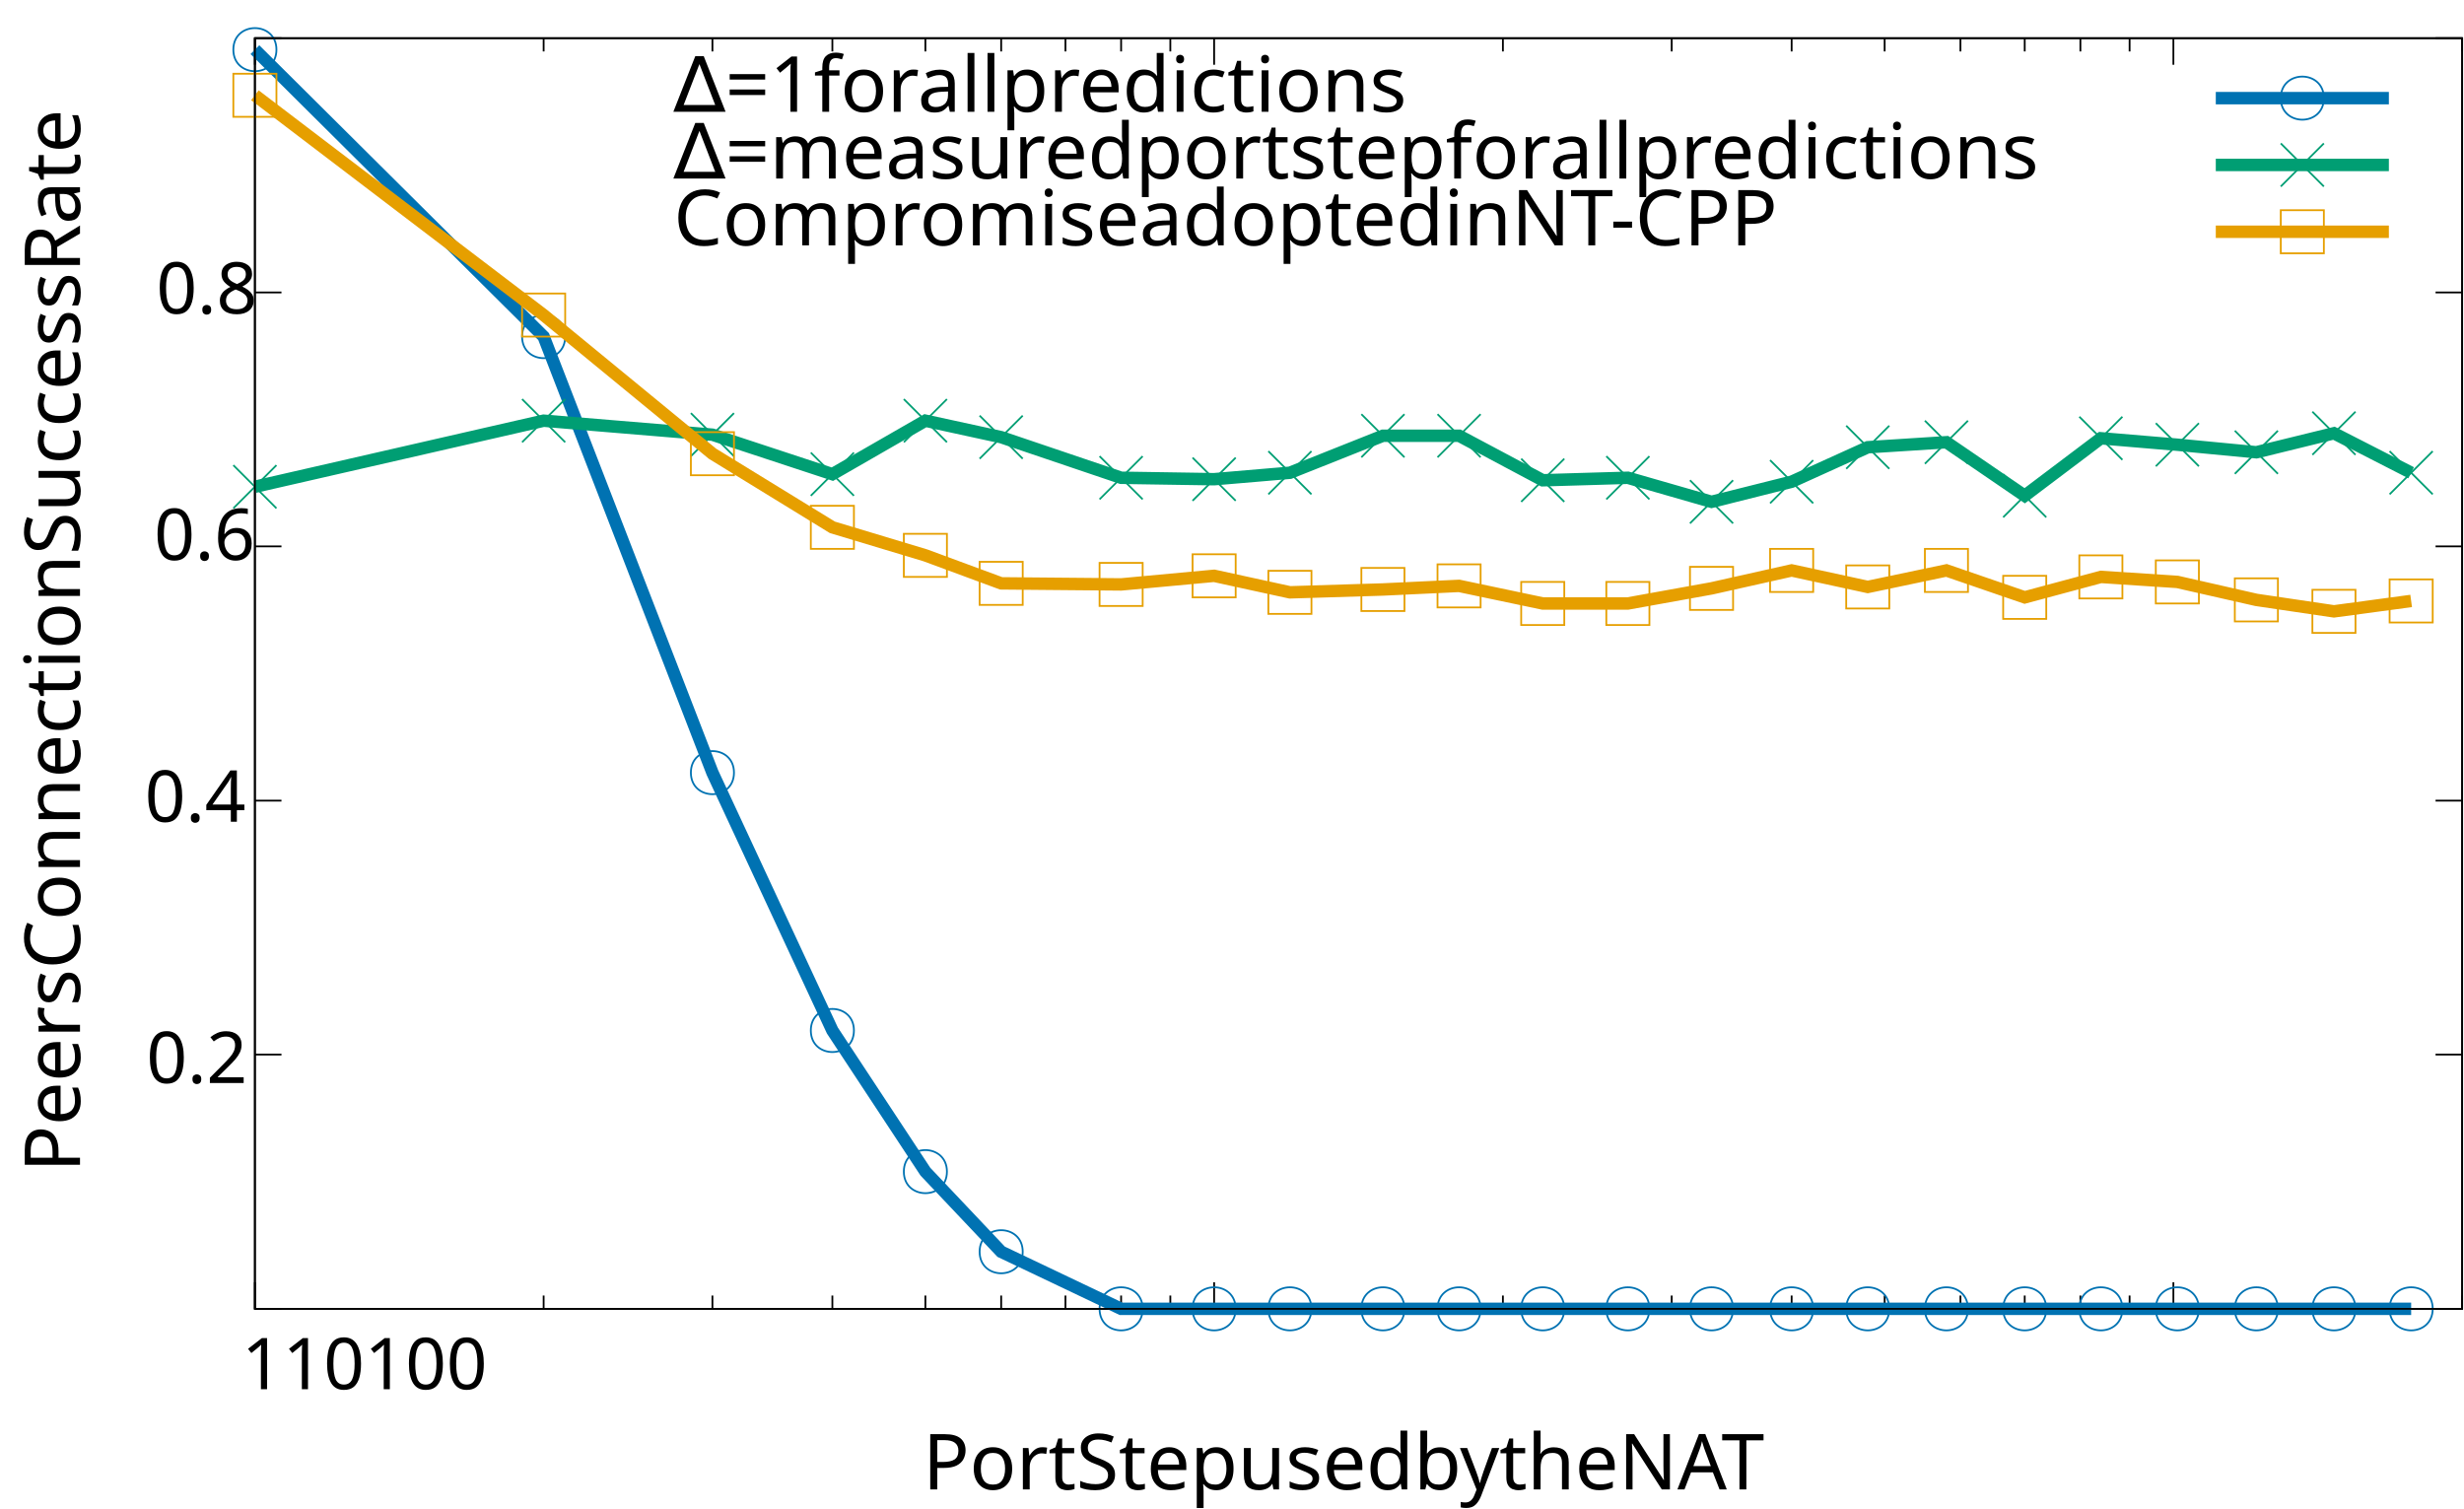
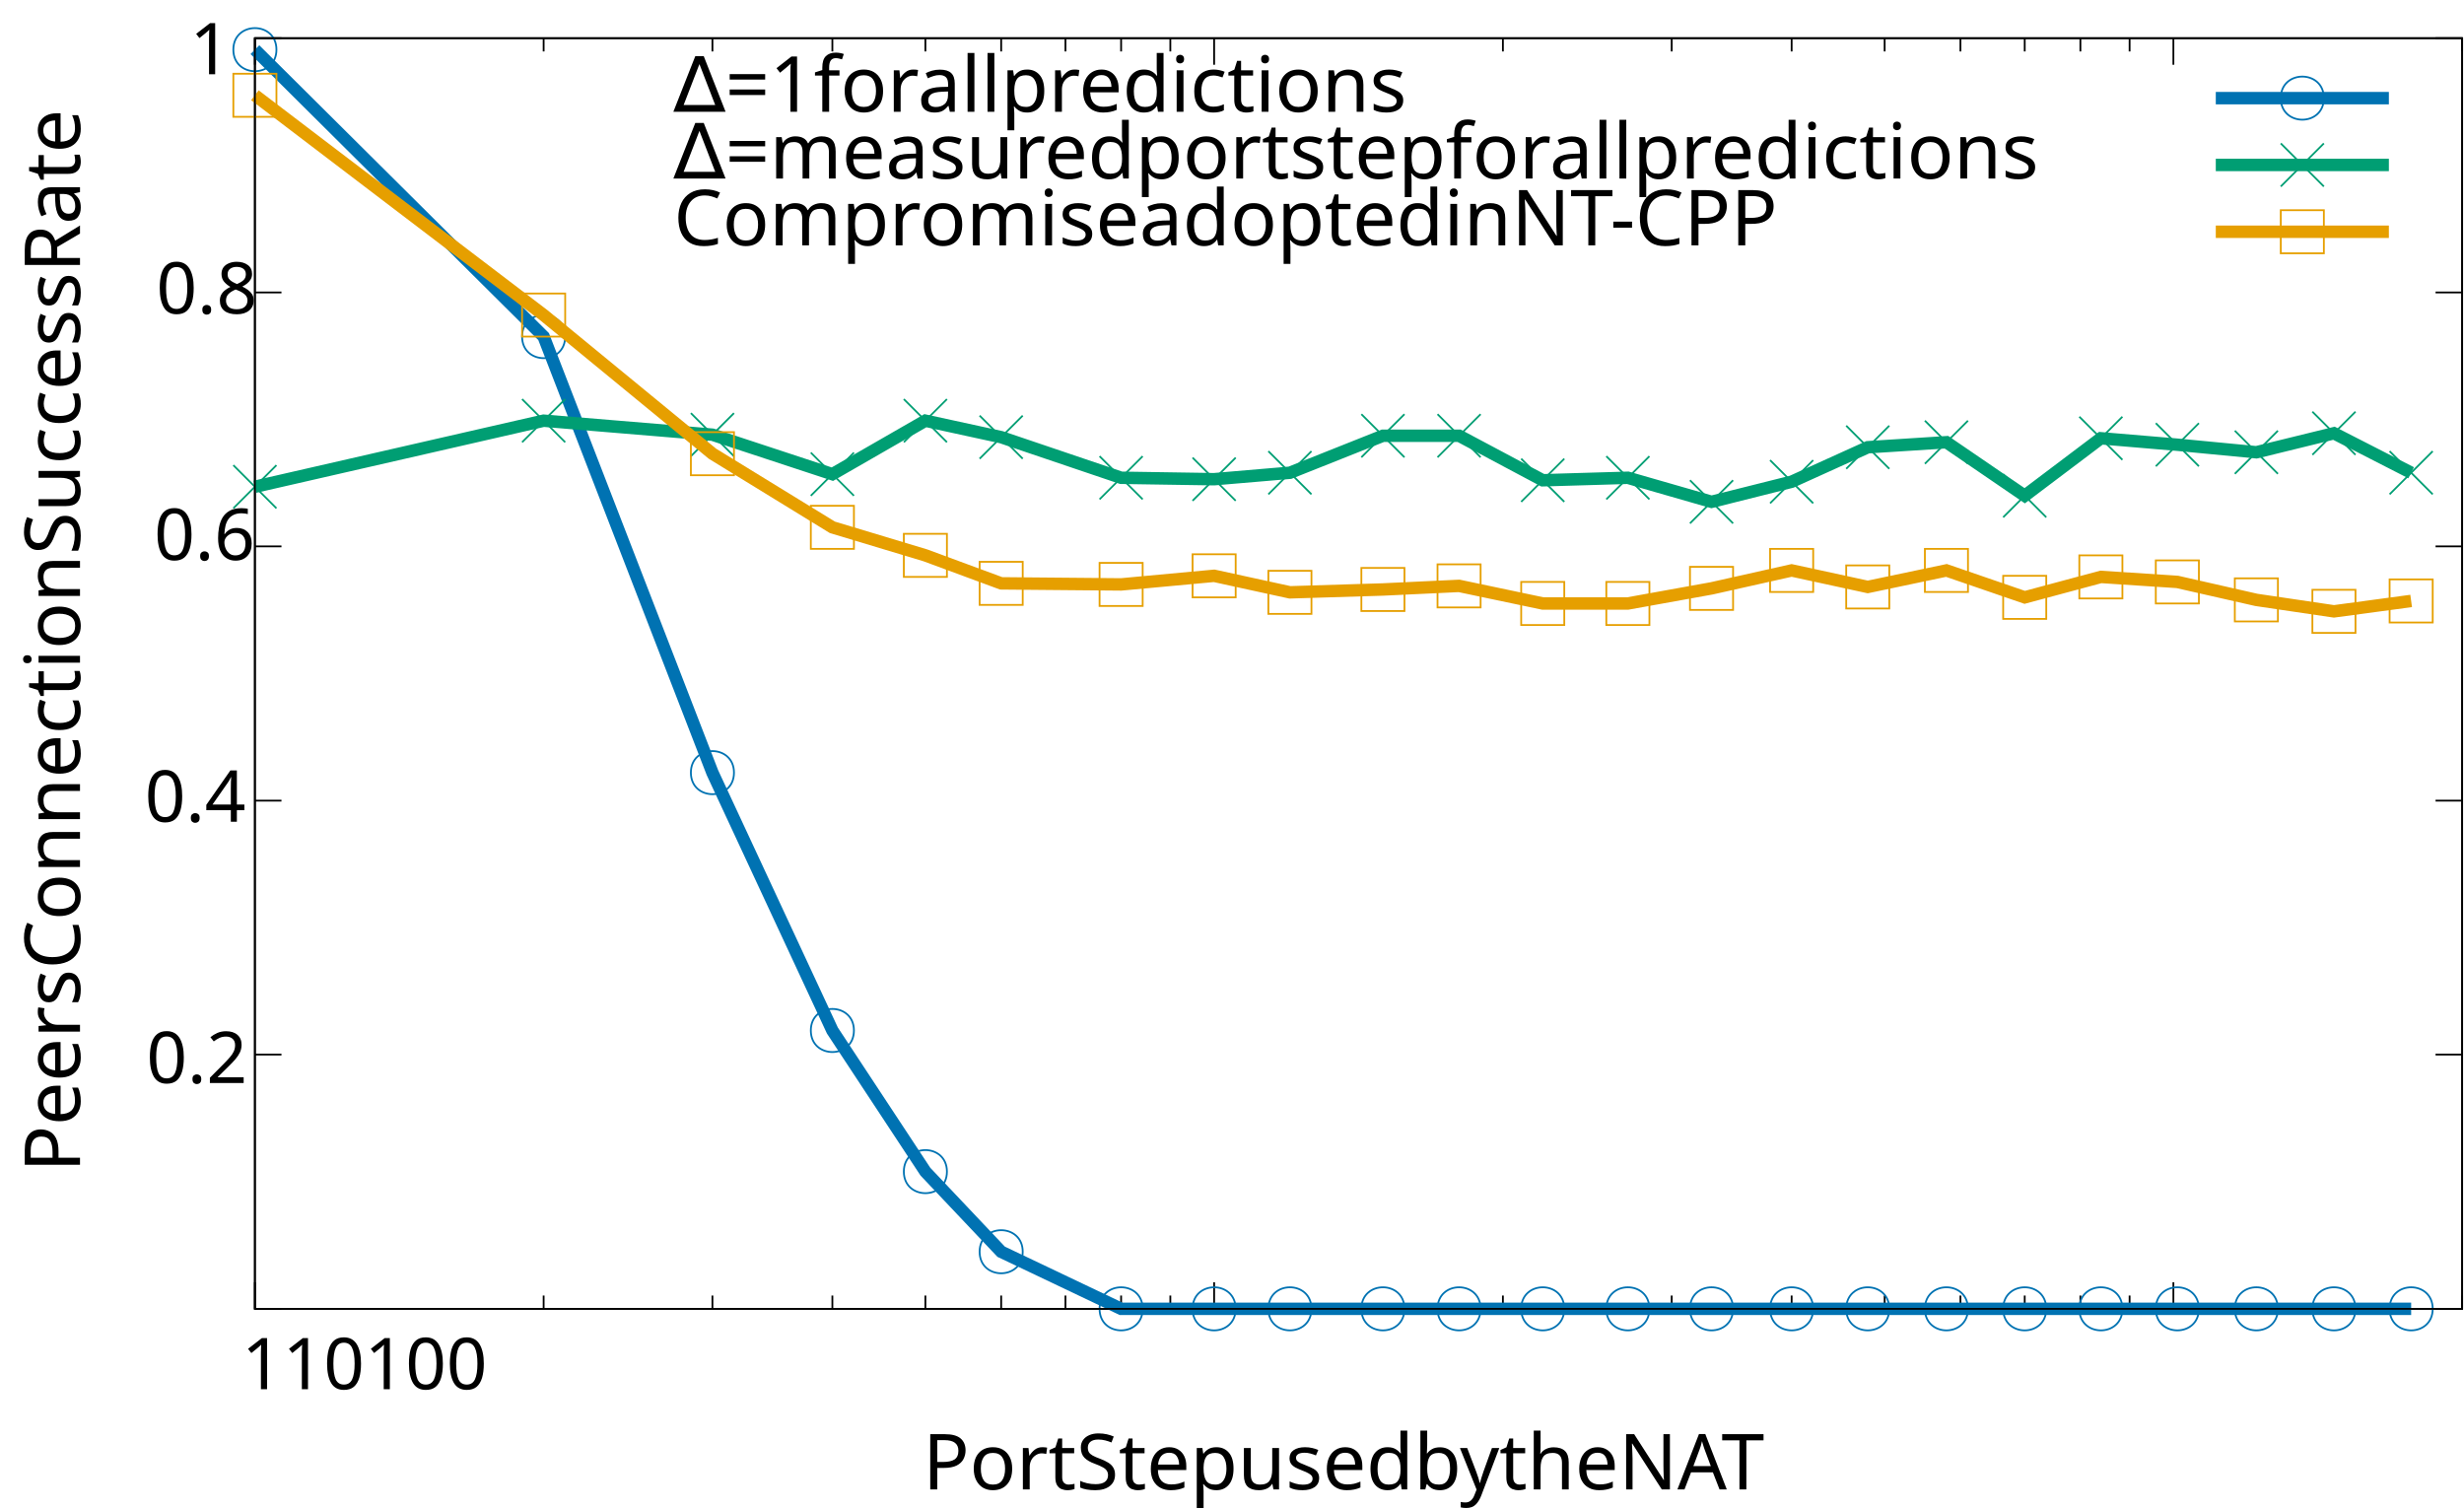
<svg xmlns="http://www.w3.org/2000/svg" version="1.1" id="svg2" xml:space="preserve" width="594.667" height="364" viewBox="0 0 594.667 364">
  <defs id="defs6" />
  <g id="g10" transform="matrix(1.333333,0,0,-1.333333,0,364)">
    <g id="g12" transform="scale(0.1)">
      <g id="g14" transform="matrix(10,0,0,10,15,0)">
        <text transform="scale(1,-1)" style="font-variant:normal;font-weight:normal;font-size:12.953px;font-family:CMR10;-inkscape-font-specification:CMR10;writing-mode:lr-tb;fill:#000000;fill-opacity:1;fill-rule:nonzero;stroke:none" id="text50" x="26.377" y="-171.645">
          <tspan x="26.377" y="-171.645" id="tspan46">0.6</tspan>
          <tspan x="16.302" y="-217.603" id="tspan48" />
        </text>
        <text transform="matrix(1,0,0,-1,32.37704,217.6035)" style="font-variant:normal;font-weight:normal;font-size:12.953px;font-family:CMR10;-inkscape-font-specification:CMR10;writing-mode:lr-tb;fill:#000000;fill-opacity:1;fill-rule:nonzero;stroke:none" id="text62">
          <tspan x="0" y="0" id="tspan56" />
          <tspan x="9.869 180.262 186.738 350.642 357.118 363.594" y="196.055" id="tspan60">110100</tspan>
        </text>
        <text style="font-variant:normal;font-weight:normal;font-size:12.953px;font-family:CMR10;-inkscape-font-specification:CMR10;writing-mode:lr-tb;fill:#000000;fill-opacity:1;fill-rule:nonzero;stroke:none;stroke-width:1" id="text50-3" x="26.779" y="-216.243" transform="scale(1,-1)">
          <tspan style="stroke-width:1" x="26.779" y="-216.243" id="tspan46-6">0.8</tspan>
        </text>
        <text style="font-variant:normal;font-weight:normal;font-size:12.953px;font-family:CMR10;-inkscape-font-specification:CMR10;writing-mode:lr-tb;fill:#000000;fill-opacity:1;fill-rule:nonzero;stroke:none;stroke-width:1" id="text50-5" x="24.695" y="-124.258" transform="scale(1,-1)">
          <tspan style="stroke-width:1" x="24.695" y="-124.258" id="tspan46-3">0.4</tspan>
        </text>
        <text style="font-variant:normal;font-weight:normal;font-size:12.953px;font-family:CMR10;-inkscape-font-specification:CMR10;writing-mode:lr-tb;fill:#000000;fill-opacity:1;fill-rule:nonzero;stroke:none;stroke-width:1" id="text50-6" x="24.987" y="-76.973" transform="scale(1,-1)">
          <tspan style="stroke-width:1" x="24.987" y="-76.973" id="tspan46-2">0.2</tspan>
+         </text>
+         <text style="font-variant:normal;font-weight:normal;font-size:12.953px;font-family:CMR10;-inkscape-font-specification:CMR10;writing-mode:lr-tb;fill:#000000;fill-opacity:1;fill-rule:nonzero;stroke:none;stroke-width:1" id="text50-6-3" x="32.85" y="-259.56" transform="scale(1,-1)">
+           <tspan style="stroke-width:1" x="32.85" y="-259.56" id="tspan46-2-6">1</tspan>
        </text>
      </g>
      <path d="m 461.375,360.988 h 48.094" style="fill:none;stroke:#000000;stroke-width:3.25;stroke-linecap:butt;stroke-linejoin:miter;stroke-miterlimit:3.8;stroke-dasharray:none;stroke-opacity:1" id="path64" />
      <path d="m 4456.62,360.988 h -48.09" style="fill:none;stroke:#000000;stroke-width:3.25;stroke-linecap:butt;stroke-linejoin:miter;stroke-miterlimit:3.8;stroke-dasharray:none;stroke-opacity:1" id="path66" />
      <path d="m 461.375,821.207 h 48.094" style="fill:none;stroke:#000000;stroke-width:3.25;stroke-linecap:butt;stroke-linejoin:miter;stroke-miterlimit:3.8;stroke-dasharray:none;stroke-opacity:1" id="path68" />
      <path d="m 4456.62,821.207 h -48.09" style="fill:none;stroke:#000000;stroke-width:3.25;stroke-linecap:butt;stroke-linejoin:miter;stroke-miterlimit:3.8;stroke-dasharray:none;stroke-opacity:1" id="path70" />
      <path d="m 461.375,1280.83 h 48.094" style="fill:none;stroke:#000000;stroke-width:3.25;stroke-linecap:butt;stroke-linejoin:miter;stroke-miterlimit:3.8;stroke-dasharray:none;stroke-opacity:1" id="path72" />
      <path d="m 4456.62,1280.83 h -48.09" style="fill:none;stroke:#000000;stroke-width:3.25;stroke-linecap:butt;stroke-linejoin:miter;stroke-miterlimit:3.8;stroke-dasharray:none;stroke-opacity:1" id="path74" />
      <path d="m 461.375,1741.05 h 48.094" style="fill:none;stroke:#000000;stroke-width:3.25;stroke-linecap:butt;stroke-linejoin:miter;stroke-miterlimit:3.8;stroke-dasharray:none;stroke-opacity:1" id="path76" />
      <path d="m 4456.62,1741.05 h -48.09" style="fill:none;stroke:#000000;stroke-width:3.25;stroke-linecap:butt;stroke-linejoin:miter;stroke-miterlimit:3.8;stroke-dasharray:none;stroke-opacity:1" id="path78" />
      <path d="m 461.375,2200.67 h 48.094" style="fill:none;stroke:#000000;stroke-width:3.25;stroke-linecap:butt;stroke-linejoin:miter;stroke-miterlimit:3.8;stroke-dasharray:none;stroke-opacity:1" id="path80" />
      <path d="m 4456.62,2200.67 h -48.09" style="fill:none;stroke:#000000;stroke-width:3.25;stroke-linecap:butt;stroke-linejoin:miter;stroke-miterlimit:3.8;stroke-dasharray:none;stroke-opacity:1" id="path82" />
      <path d="m 461.375,2660.89 h 48.094" style="fill:none;stroke:#000000;stroke-width:3.25;stroke-linecap:butt;stroke-linejoin:miter;stroke-miterlimit:3.8;stroke-dasharray:none;stroke-opacity:1" id="path84" />
      <path d="m 4456.62,2660.89 h -48.09" style="fill:none;stroke:#000000;stroke-width:3.25;stroke-linecap:butt;stroke-linejoin:miter;stroke-miterlimit:3.8;stroke-dasharray:none;stroke-opacity:1" id="path86" />
      <path d="m 461.375,360.988 v 48.094" style="fill:none;stroke:#000000;stroke-width:3.25;stroke-linecap:butt;stroke-linejoin:miter;stroke-miterlimit:3.8;stroke-dasharray:none;stroke-opacity:1" id="path88" />
      <path d="M 461.375,2660.89 V 2612.8" style="fill:none;stroke:#000000;stroke-width:3.25;stroke-linecap:butt;stroke-linejoin:miter;stroke-miterlimit:3.8;stroke-dasharray:none;stroke-opacity:1" id="path90" />
      <path d="m 984.016,360.988 v 24.078" style="fill:none;stroke:#000000;stroke-width:3.25;stroke-linecap:butt;stroke-linejoin:miter;stroke-miterlimit:3.8;stroke-dasharray:none;stroke-opacity:1" id="path92" />
      <path d="m 984.016,2660.89 v -24.01" style="fill:none;stroke:#000000;stroke-width:3.25;stroke-linecap:butt;stroke-linejoin:miter;stroke-miterlimit:3.8;stroke-dasharray:none;stroke-opacity:1" id="path94" />
      <path d="m 1289.55,360.988 v 24.078" style="fill:none;stroke:#000000;stroke-width:3.25;stroke-linecap:butt;stroke-linejoin:miter;stroke-miterlimit:3.8;stroke-dasharray:none;stroke-opacity:1" id="path96" />
      <path d="m 1289.55,2660.89 v -24.01" style="fill:none;stroke:#000000;stroke-width:3.25;stroke-linecap:butt;stroke-linejoin:miter;stroke-miterlimit:3.8;stroke-dasharray:none;stroke-opacity:1" id="path98" />
      <path d="m 1506.65,360.988 v 24.078" style="fill:none;stroke:#000000;stroke-width:3.25;stroke-linecap:butt;stroke-linejoin:miter;stroke-miterlimit:3.8;stroke-dasharray:none;stroke-opacity:1" id="path100" />
      <path d="m 1506.65,2660.89 v -24.01" style="fill:none;stroke:#000000;stroke-width:3.25;stroke-linecap:butt;stroke-linejoin:miter;stroke-miterlimit:3.8;stroke-dasharray:none;stroke-opacity:1" id="path102" />
      <path d="m 1675.01,360.988 v 24.078" style="fill:none;stroke:#000000;stroke-width:3.25;stroke-linecap:butt;stroke-linejoin:miter;stroke-miterlimit:3.8;stroke-dasharray:none;stroke-opacity:1" id="path104" />
      <path d="m 1675.01,2660.89 v -24.01" style="fill:none;stroke:#000000;stroke-width:3.25;stroke-linecap:butt;stroke-linejoin:miter;stroke-miterlimit:3.8;stroke-dasharray:none;stroke-opacity:1" id="path106" />
      <path d="m 1812.18,360.988 v 24.078" style="fill:none;stroke:#000000;stroke-width:3.25;stroke-linecap:butt;stroke-linejoin:miter;stroke-miterlimit:3.8;stroke-dasharray:none;stroke-opacity:1" id="path108" />
      <path d="m 1812.18,2660.89 v -24.01" style="fill:none;stroke:#000000;stroke-width:3.25;stroke-linecap:butt;stroke-linejoin:miter;stroke-miterlimit:3.8;stroke-dasharray:none;stroke-opacity:1" id="path110" />
      <path d="m 1928.53,360.988 v 24.078" style="fill:none;stroke:#000000;stroke-width:3.25;stroke-linecap:butt;stroke-linejoin:miter;stroke-miterlimit:3.8;stroke-dasharray:none;stroke-opacity:1" id="path112" />
      <path d="m 1928.53,2660.89 v -24.01" style="fill:none;stroke:#000000;stroke-width:3.25;stroke-linecap:butt;stroke-linejoin:miter;stroke-miterlimit:3.8;stroke-dasharray:none;stroke-opacity:1" id="path114" />
      <path d="m 2029.29,360.988 v 24.078" style="fill:none;stroke:#000000;stroke-width:3.25;stroke-linecap:butt;stroke-linejoin:miter;stroke-miterlimit:3.8;stroke-dasharray:none;stroke-opacity:1" id="path116" />
      <path d="m 2029.29,2660.89 v -24.01" style="fill:none;stroke:#000000;stroke-width:3.25;stroke-linecap:butt;stroke-linejoin:miter;stroke-miterlimit:3.8;stroke-dasharray:none;stroke-opacity:1" id="path118" />
      <path d="m 2118.38,360.988 v 24.078" style="fill:none;stroke:#000000;stroke-width:3.25;stroke-linecap:butt;stroke-linejoin:miter;stroke-miterlimit:3.8;stroke-dasharray:none;stroke-opacity:1" id="path120" />
      <path d="m 2118.38,2660.89 v -24.01" style="fill:none;stroke:#000000;stroke-width:3.25;stroke-linecap:butt;stroke-linejoin:miter;stroke-miterlimit:3.8;stroke-dasharray:none;stroke-opacity:1" id="path122" />
      <path d="m 2197.65,360.988 v 48.094" style="fill:none;stroke:#000000;stroke-width:3.25;stroke-linecap:butt;stroke-linejoin:miter;stroke-miterlimit:3.8;stroke-dasharray:none;stroke-opacity:1" id="path124" />
      <path d="M 2197.65,2660.89 V 2612.8" style="fill:none;stroke:#000000;stroke-width:3.25;stroke-linecap:butt;stroke-linejoin:miter;stroke-miterlimit:3.8;stroke-dasharray:none;stroke-opacity:1" id="path126" />
      <path d="m 2720.35,360.988 v 24.078" style="fill:none;stroke:#000000;stroke-width:3.25;stroke-linecap:butt;stroke-linejoin:miter;stroke-miterlimit:3.8;stroke-dasharray:none;stroke-opacity:1" id="path128" />
      <path d="m 2720.35,2660.89 v -24.01" style="fill:none;stroke:#000000;stroke-width:3.25;stroke-linecap:butt;stroke-linejoin:miter;stroke-miterlimit:3.8;stroke-dasharray:none;stroke-opacity:1" id="path130" />
      <path d="m 3025.88,360.988 v 24.078" style="fill:none;stroke:#000000;stroke-width:3.25;stroke-linecap:butt;stroke-linejoin:miter;stroke-miterlimit:3.8;stroke-dasharray:none;stroke-opacity:1" id="path132" />
      <path d="m 3025.88,2660.89 v -24.01" style="fill:none;stroke:#000000;stroke-width:3.25;stroke-linecap:butt;stroke-linejoin:miter;stroke-miterlimit:3.8;stroke-dasharray:none;stroke-opacity:1" id="path134" />
      <path d="m 3242.99,360.988 v 24.078" style="fill:none;stroke:#000000;stroke-width:3.25;stroke-linecap:butt;stroke-linejoin:miter;stroke-miterlimit:3.8;stroke-dasharray:none;stroke-opacity:1" id="path136" />
      <path d="m 3242.99,2660.89 v -24.01" style="fill:none;stroke:#000000;stroke-width:3.25;stroke-linecap:butt;stroke-linejoin:miter;stroke-miterlimit:3.8;stroke-dasharray:none;stroke-opacity:1" id="path138" />
      <path d="m 3411.34,360.988 v 24.078" style="fill:none;stroke:#000000;stroke-width:3.25;stroke-linecap:butt;stroke-linejoin:miter;stroke-miterlimit:3.8;stroke-dasharray:none;stroke-opacity:1" id="path140" />
      <path d="m 3411.34,2660.89 v -24.01" style="fill:none;stroke:#000000;stroke-width:3.25;stroke-linecap:butt;stroke-linejoin:miter;stroke-miterlimit:3.8;stroke-dasharray:none;stroke-opacity:1" id="path142" />
      <path d="m 3548.52,360.988 v 24.078" style="fill:none;stroke:#000000;stroke-width:3.25;stroke-linecap:butt;stroke-linejoin:miter;stroke-miterlimit:3.8;stroke-dasharray:none;stroke-opacity:1" id="path144" />
      <path d="m 3548.52,2660.89 v -24.01" style="fill:none;stroke:#000000;stroke-width:3.25;stroke-linecap:butt;stroke-linejoin:miter;stroke-miterlimit:3.8;stroke-dasharray:none;stroke-opacity:1" id="path146" />
      <path d="m 3664.87,360.988 v 24.078" style="fill:none;stroke:#000000;stroke-width:3.25;stroke-linecap:butt;stroke-linejoin:miter;stroke-miterlimit:3.8;stroke-dasharray:none;stroke-opacity:1" id="path148" />
      <path d="m 3664.87,2660.89 v -24.01" style="fill:none;stroke:#000000;stroke-width:3.25;stroke-linecap:butt;stroke-linejoin:miter;stroke-miterlimit:3.8;stroke-dasharray:none;stroke-opacity:1" id="path150" />
      <path d="m 3765.63,360.988 v 24.078" style="fill:none;stroke:#000000;stroke-width:3.25;stroke-linecap:butt;stroke-linejoin:miter;stroke-miterlimit:3.8;stroke-dasharray:none;stroke-opacity:1" id="path152" />
      <path d="m 3765.63,2660.89 v -24.01" style="fill:none;stroke:#000000;stroke-width:3.25;stroke-linecap:butt;stroke-linejoin:miter;stroke-miterlimit:3.8;stroke-dasharray:none;stroke-opacity:1" id="path154" />
      <path d="m 3854.71,360.988 v 24.078" style="fill:none;stroke:#000000;stroke-width:3.25;stroke-linecap:butt;stroke-linejoin:miter;stroke-miterlimit:3.8;stroke-dasharray:none;stroke-opacity:1" id="path156" />
      <path d="m 3854.71,2660.89 v -24.01" style="fill:none;stroke:#000000;stroke-width:3.25;stroke-linecap:butt;stroke-linejoin:miter;stroke-miterlimit:3.8;stroke-dasharray:none;stroke-opacity:1" id="path158" />
      <path d="m 3933.98,360.988 v 48.094" style="fill:none;stroke:#000000;stroke-width:3.25;stroke-linecap:butt;stroke-linejoin:miter;stroke-miterlimit:3.8;stroke-dasharray:none;stroke-opacity:1" id="path160" />
      <path d="M 3933.98,2660.89 V 2612.8" style="fill:none;stroke:#000000;stroke-width:3.25;stroke-linecap:butt;stroke-linejoin:miter;stroke-miterlimit:3.8;stroke-dasharray:none;stroke-opacity:1" id="path162" />
      <path d="m 4456.62,360.988 v 24.078" style="fill:none;stroke:#000000;stroke-width:3.25;stroke-linecap:butt;stroke-linejoin:miter;stroke-miterlimit:3.8;stroke-dasharray:none;stroke-opacity:1" id="path164" />
      <path d="m 4456.62,2660.89 v -24.01" style="fill:none;stroke:#000000;stroke-width:3.25;stroke-linecap:butt;stroke-linejoin:miter;stroke-miterlimit:3.8;stroke-dasharray:none;stroke-opacity:1" id="path166" />
      <path d="m 461.375,360.988 h 3995.26 v 2299.9 H 461.375 Z" style="fill:none;stroke:#000000;stroke-width:3.25;stroke-linecap:butt;stroke-linejoin:miter;stroke-miterlimit:3.8;stroke-dasharray:none;stroke-opacity:1" id="path168" />
      <path d="m 4010.73,2552.37 h 313.29" style="fill:none;stroke:#0072b2;stroke-width:22.5;stroke-linecap:butt;stroke-linejoin:miter;stroke-miterlimit:3.8;stroke-dasharray:none;stroke-opacity:1" id="path170" />
      <path d="M 461.375,2640.13 984.016,2120.74 1289.55,1331.51 1506.65,864.789 1675.01,609.34 1812.18,464.336 2029.29,360.988 H 4364.35" style="fill:none;stroke:#0072b2;stroke-width:22.5;stroke-linecap:butt;stroke-linejoin:miter;stroke-miterlimit:3.8;stroke-dasharray:none;stroke-opacity:1" id="path172" />
      <path d="m 500.379,2640.13 c 0,-52 -78.008,-52 -78.008,0 0,52 78.008,52 78.008,0" style="fill:none;stroke:#0072b2;stroke-width:3.25;stroke-linecap:butt;stroke-linejoin:miter;stroke-miterlimit:3.8;stroke-dasharray:none;stroke-opacity:1" id="path174" />
      <path d="m 1023.02,2120.74 c 0,-52.01 -78.008,-52.01 -78.008,0 0,52.01 78.008,52.01 78.008,0" style="fill:none;stroke:#0072b2;stroke-width:3.25;stroke-linecap:butt;stroke-linejoin:miter;stroke-miterlimit:3.8;stroke-dasharray:none;stroke-opacity:1" id="path176" />
      <path d="m 1328.55,1331.51 c 0,-52.01 -78.01,-52.01 -78.01,0 0,52.01 78.01,52.01 78.01,0" style="fill:none;stroke:#0072b2;stroke-width:3.25;stroke-linecap:butt;stroke-linejoin:miter;stroke-miterlimit:3.8;stroke-dasharray:none;stroke-opacity:1" id="path178" />
      <path d="m 1545.66,864.789 c 0,-52.004 -78.01,-52.004 -78.01,0 0,52.004 78.01,52.004 78.01,0" style="fill:none;stroke:#0072b2;stroke-width:3.25;stroke-linecap:butt;stroke-linejoin:miter;stroke-miterlimit:3.8;stroke-dasharray:none;stroke-opacity:1" id="path180" />
      <path d="m 1714.01,609.34 c 0,-52.004 -78.01,-52.004 -78.01,0 0,52.004 78.01,52.004 78.01,0" style="fill:none;stroke:#0072b2;stroke-width:3.25;stroke-linecap:butt;stroke-linejoin:miter;stroke-miterlimit:3.8;stroke-dasharray:none;stroke-opacity:1" id="path182" />
      <path d="m 1851.19,464.336 c 0,-52.004 -78.01,-52.004 -78.01,0 0,52.004 78.01,52.004 78.01,0" style="fill:none;stroke:#0072b2;stroke-width:3.25;stroke-linecap:butt;stroke-linejoin:miter;stroke-miterlimit:3.8;stroke-dasharray:none;stroke-opacity:1" id="path184" />
      <path d="m 2068.3,360.988 c 0,-52.004 -78.01,-52.004 -78.01,0 0,52.004 78.01,52.004 78.01,0" style="fill:none;stroke:#0072b2;stroke-width:3.25;stroke-linecap:butt;stroke-linejoin:miter;stroke-miterlimit:3.8;stroke-dasharray:none;stroke-opacity:1" id="path186" />
      <path d="m 2236.65,360.988 c 0,-52.004 -78.01,-52.004 -78.01,0 0,52.004 78.01,52.004 78.01,0" style="fill:none;stroke:#0072b2;stroke-width:3.25;stroke-linecap:butt;stroke-linejoin:miter;stroke-miterlimit:3.8;stroke-dasharray:none;stroke-opacity:1" id="path188" />
      <path d="m 2373.83,360.988 c 0,-52.004 -78.01,-52.004 -78.01,0 0,52.004 78.01,52.004 78.01,0" style="fill:none;stroke:#0072b2;stroke-width:3.25;stroke-linecap:butt;stroke-linejoin:miter;stroke-miterlimit:3.8;stroke-dasharray:none;stroke-opacity:1" id="path190" />
      <path d="m 2542.18,360.988 c 0,-52.004 -78.01,-52.004 -78.01,0 0,52.004 78.01,52.004 78.01,0" style="fill:none;stroke:#0072b2;stroke-width:3.25;stroke-linecap:butt;stroke-linejoin:miter;stroke-miterlimit:3.8;stroke-dasharray:none;stroke-opacity:1" id="path192" />
      <path d="m 2680.02,360.988 c 0,-52.004 -78.01,-52.004 -78.01,0 0,52.004 78.01,52.004 78.01,0" style="fill:none;stroke:#0072b2;stroke-width:3.25;stroke-linecap:butt;stroke-linejoin:miter;stroke-miterlimit:3.8;stroke-dasharray:none;stroke-opacity:1" id="path194" />
      <path d="m 2831.46,360.988 c 0,-52.004 -78.01,-52.004 -78.01,0 0,52.004 78.01,52.004 78.01,0" style="fill:none;stroke:#0072b2;stroke-width:3.25;stroke-linecap:butt;stroke-linejoin:miter;stroke-miterlimit:3.8;stroke-dasharray:none;stroke-opacity:1" id="path196" />
      <path d="m 2985.55,360.988 c 0,-52.004 -78.01,-52.004 -78.01,0 0,52.004 78.01,52.004 78.01,0" style="fill:none;stroke:#0072b2;stroke-width:3.25;stroke-linecap:butt;stroke-linejoin:miter;stroke-miterlimit:3.8;stroke-dasharray:none;stroke-opacity:1" id="path198" />
      <path d="m 3136.99,360.988 c 0,-52.004 -78.01,-52.004 -78.01,0 0,52.004 78.01,52.004 78.01,0" style="fill:none;stroke:#0072b2;stroke-width:3.25;stroke-linecap:butt;stroke-linejoin:miter;stroke-miterlimit:3.8;stroke-dasharray:none;stroke-opacity:1" id="path200" />
      <path d="m 3282,360.988 c 0,-52.004 -78.01,-52.004 -78.01,0 0,52.004 78.01,52.004 78.01,0" style="fill:none;stroke:#0072b2;stroke-width:3.25;stroke-linecap:butt;stroke-linejoin:miter;stroke-miterlimit:3.8;stroke-dasharray:none;stroke-opacity:1" id="path202" />
      <path d="m 3419.77,360.988 c 0,-52.004 -78.01,-52.004 -78.01,0 0,52.004 78.01,52.004 78.01,0" style="fill:none;stroke:#0072b2;stroke-width:3.25;stroke-linecap:butt;stroke-linejoin:miter;stroke-miterlimit:3.8;stroke-dasharray:none;stroke-opacity:1" id="path204" />
      <path d="m 3562.18,360.988 c 0,-52.004 -78,-52.004 -78,0 0,52.004 78,52.004 78,0" style="fill:none;stroke:#0072b2;stroke-width:3.25;stroke-linecap:butt;stroke-linejoin:miter;stroke-miterlimit:3.8;stroke-dasharray:none;stroke-opacity:1" id="path206" />
      <path d="m 3703.88,360.988 c 0,-52.004 -78.01,-52.004 -78.01,0 0,52.004 78.01,52.004 78.01,0" style="fill:none;stroke:#0072b2;stroke-width:3.25;stroke-linecap:butt;stroke-linejoin:miter;stroke-miterlimit:3.8;stroke-dasharray:none;stroke-opacity:1" id="path208" />
      <path d="m 3841.71,360.988 c 0,-52.004 -78,-52.004 -78,0 0,52.004 78,52.004 78,0" style="fill:none;stroke:#0072b2;stroke-width:3.25;stroke-linecap:butt;stroke-linejoin:miter;stroke-miterlimit:3.8;stroke-dasharray:none;stroke-opacity:1" id="path210" />
      <path d="m 3980.15,360.988 c 0,-52.004 -78.01,-52.004 -78.01,0 0,52.004 78.01,52.004 78.01,0" style="fill:none;stroke:#0072b2;stroke-width:3.25;stroke-linecap:butt;stroke-linejoin:miter;stroke-miterlimit:3.8;stroke-dasharray:none;stroke-opacity:1" id="path212" />
      <path d="m 4123.16,360.988 c 0,-52.004 -78,-52.004 -78,0 0,52.004 78,52.004 78,0" style="fill:none;stroke:#0072b2;stroke-width:3.25;stroke-linecap:butt;stroke-linejoin:miter;stroke-miterlimit:3.8;stroke-dasharray:none;stroke-opacity:1" id="path214" />
      <path d="m 4263.59,360.988 c 0,-52.004 -78,-52.004 -78,0 0,52.004 78,52.004 78,0" style="fill:none;stroke:#0072b2;stroke-width:3.25;stroke-linecap:butt;stroke-linejoin:miter;stroke-miterlimit:3.8;stroke-dasharray:none;stroke-opacity:1" id="path216" />
      <path d="m 4403.36,360.988 c 0,-52.004 -78.01,-52.004 -78.01,0 0,52.004 78.01,52.004 78.01,0" style="fill:none;stroke:#0072b2;stroke-width:3.25;stroke-linecap:butt;stroke-linejoin:miter;stroke-miterlimit:3.8;stroke-dasharray:none;stroke-opacity:1" id="path218" />
      <path d="m 4206.35,2552.37 c 0,-52 -78.01,-52 -78.01,0 0,52.01 78.01,52.01 78.01,0" style="fill:none;stroke:#0072b2;stroke-width:3.25;stroke-linecap:butt;stroke-linejoin:miter;stroke-miterlimit:3.8;stroke-dasharray:none;stroke-opacity:1" id="path220" />
      <path d="m 4010.73,2431.45 h 313.29" style="fill:none;stroke:#009e73;stroke-width:22.5;stroke-linecap:butt;stroke-linejoin:miter;stroke-miterlimit:3.8;stroke-dasharray:none;stroke-opacity:1" id="path222" />
      <path d="m 461.375,1848.97 522.641,119.6 305.534,-25.34 217.1,-71.5 168.36,96.84 137.17,-29.85 217.11,-73.49 168.36,-2.59 137.17,11.67 168.36,67 h 137.84 l 151.44,-80.6 154.09,4.52 151.44,-43.52 145,36.35 137.78,62.42 142.41,9.09 141.69,-96.85 137.84,104.01 138.44,-11.67 143.01,-13.67 140.43,34.43 139.76,-71.51" style="fill:none;stroke:#009e73;stroke-width:22.5;stroke-linecap:butt;stroke-linejoin:miter;stroke-miterlimit:3.8;stroke-dasharray:none;stroke-opacity:1" id="path224" />
      <path d="m 422.371,1887.98 78.008,-78.01" style="fill:none;stroke:#009e73;stroke-width:3.25;stroke-linecap:butt;stroke-linejoin:miter;stroke-miterlimit:3.8;stroke-dasharray:none;stroke-opacity:1" id="path226" />
      <path d="m 422.371,1809.97 78.008,78.01" style="fill:none;stroke:#009e73;stroke-width:3.25;stroke-linecap:butt;stroke-linejoin:miter;stroke-miterlimit:3.8;stroke-dasharray:none;stroke-opacity:1" id="path228" />
      <path d="m 945.012,2007.58 78.008,-78.01" style="fill:none;stroke:#009e73;stroke-width:3.25;stroke-linecap:butt;stroke-linejoin:miter;stroke-miterlimit:3.8;stroke-dasharray:none;stroke-opacity:1" id="path230" />
      <path d="m 945.012,1929.57 78.008,78.01" style="fill:none;stroke:#009e73;stroke-width:3.25;stroke-linecap:butt;stroke-linejoin:miter;stroke-miterlimit:3.8;stroke-dasharray:none;stroke-opacity:1" id="path232" />
      <path d="m 1250.54,1982.24 78.01,-78.01" style="fill:none;stroke:#009e73;stroke-width:3.25;stroke-linecap:butt;stroke-linejoin:miter;stroke-miterlimit:3.8;stroke-dasharray:none;stroke-opacity:1" id="path234" />
      <path d="m 1250.54,1904.23 78.01,78.01" style="fill:none;stroke:#009e73;stroke-width:3.25;stroke-linecap:butt;stroke-linejoin:miter;stroke-miterlimit:3.8;stroke-dasharray:none;stroke-opacity:1" id="path236" />
      <path d="m 1467.65,1910.73 78.01,-78.01" style="fill:none;stroke:#009e73;stroke-width:3.25;stroke-linecap:butt;stroke-linejoin:miter;stroke-miterlimit:3.8;stroke-dasharray:none;stroke-opacity:1" id="path238" />
      <path d="m 1467.65,1832.72 78.01,78.01" style="fill:none;stroke:#009e73;stroke-width:3.25;stroke-linecap:butt;stroke-linejoin:miter;stroke-miterlimit:3.8;stroke-dasharray:none;stroke-opacity:1" id="path240" />
      <path d="m 1636,2007.58 78.01,-78.01" style="fill:none;stroke:#009e73;stroke-width:3.25;stroke-linecap:butt;stroke-linejoin:miter;stroke-miterlimit:3.8;stroke-dasharray:none;stroke-opacity:1" id="path242" />
      <path d="m 1636,1929.57 78.01,78.01" style="fill:none;stroke:#009e73;stroke-width:3.25;stroke-linecap:butt;stroke-linejoin:miter;stroke-miterlimit:3.8;stroke-dasharray:none;stroke-opacity:1" id="path244" />
      <path d="m 1773.18,1977.73 78.01,-78.01" style="fill:none;stroke:#009e73;stroke-width:3.25;stroke-linecap:butt;stroke-linejoin:miter;stroke-miterlimit:3.8;stroke-dasharray:none;stroke-opacity:1" id="path246" />
      <path d="m 1773.18,1899.72 78.01,78.01" style="fill:none;stroke:#009e73;stroke-width:3.25;stroke-linecap:butt;stroke-linejoin:miter;stroke-miterlimit:3.8;stroke-dasharray:none;stroke-opacity:1" id="path248" />
      <path d="m 1990.29,1904.23 78.01,-78.01" style="fill:none;stroke:#009e73;stroke-width:3.25;stroke-linecap:butt;stroke-linejoin:miter;stroke-miterlimit:3.8;stroke-dasharray:none;stroke-opacity:1" id="path250" />
      <path d="m 1990.29,1826.22 78.01,78.01" style="fill:none;stroke:#009e73;stroke-width:3.25;stroke-linecap:butt;stroke-linejoin:miter;stroke-miterlimit:3.8;stroke-dasharray:none;stroke-opacity:1" id="path252" />
      <path d="m 2158.64,1901.64 78.01,-78.01" style="fill:none;stroke:#009e73;stroke-width:3.25;stroke-linecap:butt;stroke-linejoin:miter;stroke-miterlimit:3.8;stroke-dasharray:none;stroke-opacity:1" id="path254" />
      <path d="m 2158.64,1823.63 78.01,78.01" style="fill:none;stroke:#009e73;stroke-width:3.25;stroke-linecap:butt;stroke-linejoin:miter;stroke-miterlimit:3.8;stroke-dasharray:none;stroke-opacity:1" id="path256" />
      <path d="m 2295.82,1913.32 78.01,-78.01" style="fill:none;stroke:#009e73;stroke-width:3.25;stroke-linecap:butt;stroke-linejoin:miter;stroke-miterlimit:3.8;stroke-dasharray:none;stroke-opacity:1" id="path258" />
      <path d="m 2295.82,1835.31 78.01,78.01" style="fill:none;stroke:#009e73;stroke-width:3.25;stroke-linecap:butt;stroke-linejoin:miter;stroke-miterlimit:3.8;stroke-dasharray:none;stroke-opacity:1" id="path260" />
      <path d="m 2464.17,1980.31 78.01,-78.01" style="fill:none;stroke:#009e73;stroke-width:3.25;stroke-linecap:butt;stroke-linejoin:miter;stroke-miterlimit:3.8;stroke-dasharray:none;stroke-opacity:1" id="path262" />
      <path d="m 2464.17,1902.3 78.01,78.01" style="fill:none;stroke:#009e73;stroke-width:3.25;stroke-linecap:butt;stroke-linejoin:miter;stroke-miterlimit:3.8;stroke-dasharray:none;stroke-opacity:1" id="path264" />
      <path d="m 2602.01,1980.31 78.01,-78.01" style="fill:none;stroke:#009e73;stroke-width:3.25;stroke-linecap:butt;stroke-linejoin:miter;stroke-miterlimit:3.8;stroke-dasharray:none;stroke-opacity:1" id="path266" />
      <path d="m 2602.01,1902.3 78.01,78.01" style="fill:none;stroke:#009e73;stroke-width:3.25;stroke-linecap:butt;stroke-linejoin:miter;stroke-miterlimit:3.8;stroke-dasharray:none;stroke-opacity:1" id="path268" />
      <path d="m 2753.45,1899.72 78.01,-78.01" style="fill:none;stroke:#009e73;stroke-width:3.25;stroke-linecap:butt;stroke-linejoin:miter;stroke-miterlimit:3.8;stroke-dasharray:none;stroke-opacity:1" id="path270" />
      <path d="m 2753.45,1821.71 78.01,78.01" style="fill:none;stroke:#009e73;stroke-width:3.25;stroke-linecap:butt;stroke-linejoin:miter;stroke-miterlimit:3.8;stroke-dasharray:none;stroke-opacity:1" id="path272" />
      <path d="m 2907.54,1904.23 78.01,-78.01" style="fill:none;stroke:#009e73;stroke-width:3.25;stroke-linecap:butt;stroke-linejoin:miter;stroke-miterlimit:3.8;stroke-dasharray:none;stroke-opacity:1" id="path274" />
      <path d="m 2907.54,1826.22 78.01,78.01" style="fill:none;stroke:#009e73;stroke-width:3.25;stroke-linecap:butt;stroke-linejoin:miter;stroke-miterlimit:3.8;stroke-dasharray:none;stroke-opacity:1" id="path276" />
      <path d="m 3058.98,1860.71 78.01,-78" style="fill:none;stroke:#009e73;stroke-width:3.25;stroke-linecap:butt;stroke-linejoin:miter;stroke-miterlimit:3.8;stroke-dasharray:none;stroke-opacity:1" id="path278" />
      <path d="m 3058.98,1782.71 78.01,78" style="fill:none;stroke:#009e73;stroke-width:3.25;stroke-linecap:butt;stroke-linejoin:miter;stroke-miterlimit:3.8;stroke-dasharray:none;stroke-opacity:1" id="path280" />
      <path d="M 3203.99,1897.07 3282,1819.06" style="fill:none;stroke:#009e73;stroke-width:3.25;stroke-linecap:butt;stroke-linejoin:miter;stroke-miterlimit:3.8;stroke-dasharray:none;stroke-opacity:1" id="path282" />
      <path d="m 3203.99,1819.06 78.01,78.01" style="fill:none;stroke:#009e73;stroke-width:3.25;stroke-linecap:butt;stroke-linejoin:miter;stroke-miterlimit:3.8;stroke-dasharray:none;stroke-opacity:1" id="path284" />
      <path d="m 3341.76,1959.48 78.01,-78" style="fill:none;stroke:#009e73;stroke-width:3.25;stroke-linecap:butt;stroke-linejoin:miter;stroke-miterlimit:3.8;stroke-dasharray:none;stroke-opacity:1" id="path286" />
      <path d="m 3341.76,1881.48 78.01,78" style="fill:none;stroke:#009e73;stroke-width:3.25;stroke-linecap:butt;stroke-linejoin:miter;stroke-miterlimit:3.8;stroke-dasharray:none;stroke-opacity:1" id="path288" />
      <path d="m 3484.18,1968.57 78,-78" style="fill:none;stroke:#009e73;stroke-width:3.25;stroke-linecap:butt;stroke-linejoin:miter;stroke-miterlimit:3.8;stroke-dasharray:none;stroke-opacity:1" id="path290" />
      <path d="m 3484.18,1890.57 78,78" style="fill:none;stroke:#009e73;stroke-width:3.25;stroke-linecap:butt;stroke-linejoin:miter;stroke-miterlimit:3.8;stroke-dasharray:none;stroke-opacity:1" id="path292" />
      <path d="m 3625.87,1871.73 78.01,-78.01" style="fill:none;stroke:#009e73;stroke-width:3.25;stroke-linecap:butt;stroke-linejoin:miter;stroke-miterlimit:3.8;stroke-dasharray:none;stroke-opacity:1" id="path294" />
      <path d="m 3625.87,1793.72 78.01,78.01" style="fill:none;stroke:#009e73;stroke-width:3.25;stroke-linecap:butt;stroke-linejoin:miter;stroke-miterlimit:3.8;stroke-dasharray:none;stroke-opacity:1" id="path296" />
      <path d="m 3763.71,1975.74 78,-78.01" style="fill:none;stroke:#009e73;stroke-width:3.25;stroke-linecap:butt;stroke-linejoin:miter;stroke-miterlimit:3.8;stroke-dasharray:none;stroke-opacity:1" id="path298" />
      <path d="m 3763.71,1897.73 78,78.01" style="fill:none;stroke:#009e73;stroke-width:3.25;stroke-linecap:butt;stroke-linejoin:miter;stroke-miterlimit:3.8;stroke-dasharray:none;stroke-opacity:1" id="path300" />
      <path d="m 3902.14,1964.06 78.01,-78.01" style="fill:none;stroke:#009e73;stroke-width:3.25;stroke-linecap:butt;stroke-linejoin:miter;stroke-miterlimit:3.8;stroke-dasharray:none;stroke-opacity:1" id="path302" />
      <path d="m 3902.14,1886.05 78.01,78.01" style="fill:none;stroke:#009e73;stroke-width:3.25;stroke-linecap:butt;stroke-linejoin:miter;stroke-miterlimit:3.8;stroke-dasharray:none;stroke-opacity:1" id="path304" />
      <path d="m 4045.16,1950.4 78,-78.01" style="fill:none;stroke:#009e73;stroke-width:3.25;stroke-linecap:butt;stroke-linejoin:miter;stroke-miterlimit:3.8;stroke-dasharray:none;stroke-opacity:1" id="path306" />
      <path d="m 4045.16,1872.39 78,78.01" style="fill:none;stroke:#009e73;stroke-width:3.25;stroke-linecap:butt;stroke-linejoin:miter;stroke-miterlimit:3.8;stroke-dasharray:none;stroke-opacity:1" id="path308" />
      <path d="m 4185.59,1984.82 78,-78" style="fill:none;stroke:#009e73;stroke-width:3.25;stroke-linecap:butt;stroke-linejoin:miter;stroke-miterlimit:3.8;stroke-dasharray:none;stroke-opacity:1" id="path310" />
      <path d="m 4185.59,1906.82 78,78" style="fill:none;stroke:#009e73;stroke-width:3.25;stroke-linecap:butt;stroke-linejoin:miter;stroke-miterlimit:3.8;stroke-dasharray:none;stroke-opacity:1" id="path312" />
      <path d="m 4325.35,1913.32 78.01,-78.01" style="fill:none;stroke:#009e73;stroke-width:3.25;stroke-linecap:butt;stroke-linejoin:miter;stroke-miterlimit:3.8;stroke-dasharray:none;stroke-opacity:1" id="path314" />
      <path d="m 4325.35,1835.31 78.01,78.01" style="fill:none;stroke:#009e73;stroke-width:3.25;stroke-linecap:butt;stroke-linejoin:miter;stroke-miterlimit:3.8;stroke-dasharray:none;stroke-opacity:1" id="path316" />
      <path d="m 4128.34,2470.45 78.01,-78.01" style="fill:none;stroke:#009e73;stroke-width:3.25;stroke-linecap:butt;stroke-linejoin:miter;stroke-miterlimit:3.8;stroke-dasharray:none;stroke-opacity:1" id="path318" />
      <path d="m 4128.34,2392.44 78.01,78.01" style="fill:none;stroke:#009e73;stroke-width:3.25;stroke-linecap:butt;stroke-linejoin:miter;stroke-miterlimit:3.8;stroke-dasharray:none;stroke-opacity:1" id="path320" />
      <path d="m 4010.73,2310.52 h 313.29" style="fill:none;stroke:#e69f00;stroke-width:22.5;stroke-linecap:butt;stroke-linejoin:miter;stroke-miterlimit:3.8;stroke-dasharray:none;stroke-opacity:1" id="path322" />
      <path d="m 461.375,2557.55 522.641,-397.8 305.534,-250.95 217.1,-133.26 168.36,-50.74 137.17,-50.68 217.11,-1.92 168.36,15.59 137.17,-29.92 168.36,5.17 137.84,6.5 151.44,-31.84 h 154.09 l 151.44,27.33 145,32.51 137.78,-29.92 142.41,29.92 141.69,-48.76 137.84,37.01 138.44,-9.08 143.01,-32.51 140.43,-20.76 139.76,18.84" style="fill:none;stroke:#e69f00;stroke-width:22.5;stroke-linecap:butt;stroke-linejoin:miter;stroke-miterlimit:3.8;stroke-dasharray:none;stroke-opacity:1" id="path324" />
      <path d="m 422.371,2518.54 h 78.008 v 78.008 H 422.371 Z" style="fill:none;stroke:#e69f00;stroke-width:3.25;stroke-linecap:butt;stroke-linejoin:miter;stroke-miterlimit:3.8;stroke-dasharray:none;stroke-opacity:1" id="path326" />
      <path d="m 945.012,2120.74 h 78.008 v 78.008 H 945.012 Z" style="fill:none;stroke:#e69f00;stroke-width:3.25;stroke-linecap:butt;stroke-linejoin:miter;stroke-miterlimit:3.8;stroke-dasharray:none;stroke-opacity:1" id="path328" />
      <path d="m 1250.54,1869.8 h 78.008 v 78.008 H 1250.54 Z" style="fill:none;stroke:#e69f00;stroke-width:3.25;stroke-linecap:butt;stroke-linejoin:miter;stroke-miterlimit:3.8;stroke-dasharray:none;stroke-opacity:1" id="path330" />
      <path d="m 1467.65,1736.54 h 78.008 v 78.008 H 1467.65 Z" style="fill:none;stroke:#e69f00;stroke-width:3.25;stroke-linecap:butt;stroke-linejoin:miter;stroke-miterlimit:3.8;stroke-dasharray:none;stroke-opacity:1" id="path332" />
      <path d="m 1636,1685.79 h 78.008 v 78.008 H 1636 Z" style="fill:none;stroke:#e69f00;stroke-width:3.25;stroke-linecap:butt;stroke-linejoin:miter;stroke-miterlimit:3.8;stroke-dasharray:none;stroke-opacity:1" id="path334" />
      <path d="m 1773.18,1635.12 h 78.008 v 78.008 H 1773.18 Z" style="fill:none;stroke:#e69f00;stroke-width:3.25;stroke-linecap:butt;stroke-linejoin:miter;stroke-miterlimit:3.8;stroke-dasharray:none;stroke-opacity:1" id="path336" />
      <path d="m 1990.29,1633.19 h 78.008 v 78.008 H 1990.29 Z" style="fill:none;stroke:#e69f00;stroke-width:3.25;stroke-linecap:butt;stroke-linejoin:miter;stroke-miterlimit:3.8;stroke-dasharray:none;stroke-opacity:1" id="path338" />
      <path d="m 2158.64,1648.78 h 78.008 v 78.008 H 2158.64 Z" style="fill:none;stroke:#e69f00;stroke-width:3.25;stroke-linecap:butt;stroke-linejoin:miter;stroke-miterlimit:3.8;stroke-dasharray:none;stroke-opacity:1" id="path340" />
      <path d="m 2295.82,1618.86 h 78.008 v 78.008 H 2295.82 Z" style="fill:none;stroke:#e69f00;stroke-width:3.25;stroke-linecap:butt;stroke-linejoin:miter;stroke-miterlimit:3.8;stroke-dasharray:none;stroke-opacity:1" id="path342" />
      <path d="m 2464.17,1624.04 h 78.008 v 78.008 H 2464.17 Z" style="fill:none;stroke:#e69f00;stroke-width:3.25;stroke-linecap:butt;stroke-linejoin:miter;stroke-miterlimit:3.8;stroke-dasharray:none;stroke-opacity:1" id="path344" />
      <path d="m 2602.01,1630.54 h 78.008 v 78.008 H 2602.01 Z" style="fill:none;stroke:#e69f00;stroke-width:3.25;stroke-linecap:butt;stroke-linejoin:miter;stroke-miterlimit:3.8;stroke-dasharray:none;stroke-opacity:1" id="path346" />
      <path d="m 2753.45,1598.7 h 78.008 v 78.008 H 2753.45 Z" style="fill:none;stroke:#e69f00;stroke-width:3.25;stroke-linecap:butt;stroke-linejoin:miter;stroke-miterlimit:3.8;stroke-dasharray:none;stroke-opacity:1" id="path348" />
      <path d="m 2907.54,1598.7 h 78.008 v 78.008 H 2907.54 Z" style="fill:none;stroke:#e69f00;stroke-width:3.25;stroke-linecap:butt;stroke-linejoin:miter;stroke-miterlimit:3.8;stroke-dasharray:none;stroke-opacity:1" id="path350" />
      <path d="m 3058.98,1626.03 h 78.008 v 78.008 H 3058.98 Z" style="fill:none;stroke:#e69f00;stroke-width:3.25;stroke-linecap:butt;stroke-linejoin:miter;stroke-miterlimit:3.8;stroke-dasharray:none;stroke-opacity:1" id="path352" />
      <path d="m 3203.99,1658.53 h 78.004 v 78.008 H 3203.99 Z" style="fill:none;stroke:#e69f00;stroke-width:3.25;stroke-linecap:butt;stroke-linejoin:miter;stroke-miterlimit:3.8;stroke-dasharray:none;stroke-opacity:1" id="path354" />
      <path d="m 3341.76,1628.61 h 78.008 v 78.008 H 3341.76 Z" style="fill:none;stroke:#e69f00;stroke-width:3.25;stroke-linecap:butt;stroke-linejoin:miter;stroke-miterlimit:3.8;stroke-dasharray:none;stroke-opacity:1" id="path356" />
      <path d="m 3484.18,1658.53 h 78.008 v 78.008 H 3484.18 Z" style="fill:none;stroke:#e69f00;stroke-width:3.25;stroke-linecap:butt;stroke-linejoin:miter;stroke-miterlimit:3.8;stroke-dasharray:none;stroke-opacity:1" id="path358" />
      <path d="m 3625.87,1609.78 h 78.008 v 78.008 H 3625.87 Z" style="fill:none;stroke:#e69f00;stroke-width:3.25;stroke-linecap:butt;stroke-linejoin:miter;stroke-miterlimit:3.8;stroke-dasharray:none;stroke-opacity:1" id="path360" />
      <path d="m 3763.71,1646.79 h 78.008 v 78.008 H 3763.71 Z" style="fill:none;stroke:#e69f00;stroke-width:3.25;stroke-linecap:butt;stroke-linejoin:miter;stroke-miterlimit:3.8;stroke-dasharray:none;stroke-opacity:1" id="path362" />
      <path d="m 3902.14,1637.7 h 78.008 v 78.008 H 3902.14 Z" style="fill:none;stroke:#e69f00;stroke-width:3.25;stroke-linecap:butt;stroke-linejoin:miter;stroke-miterlimit:3.8;stroke-dasharray:none;stroke-opacity:1" id="path364" />
      <path d="m 4045.16,1605.2 h 78.008 v 78.008 H 4045.16 Z" style="fill:none;stroke:#e69f00;stroke-width:3.25;stroke-linecap:butt;stroke-linejoin:miter;stroke-miterlimit:3.8;stroke-dasharray:none;stroke-opacity:1" id="path366" />
      <path d="m 4185.59,1584.44 h 78.008 v 78.008 H 4185.59 Z" style="fill:none;stroke:#e69f00;stroke-width:3.25;stroke-linecap:butt;stroke-linejoin:miter;stroke-miterlimit:3.8;stroke-dasharray:none;stroke-opacity:1" id="path368" />
      <path d="m 4325.35,1603.28 h 78.008 v 78.008 H 4325.35 Z" style="fill:none;stroke:#e69f00;stroke-width:3.25;stroke-linecap:butt;stroke-linejoin:miter;stroke-miterlimit:3.8;stroke-dasharray:none;stroke-opacity:1" id="path370" />
      <path d="m 4128.34,2271.52 h 78.008 v 78.008 H 4128.34 Z" style="fill:none;stroke:#e69f00;stroke-width:3.25;stroke-linecap:butt;stroke-linejoin:miter;stroke-miterlimit:3.8;stroke-dasharray:none;stroke-opacity:1" id="path372" />
      <path d="m 461.375,360.988 h 3995.26 v 2299.9 H 461.375 Z" style="fill:none;stroke:#000000;stroke-width:3.25;stroke-linecap:butt;stroke-linejoin:miter;stroke-miterlimit:3.8;stroke-dasharray:none;stroke-opacity:1" id="path374" />
      <g id="g376" transform="scale(10)">
        <text transform="matrix(0,1,1,0,0,0)" style="font-variant:normal;font-weight:normal;font-size:12.953px;font-family:CMR10;-inkscape-font-specification:CMR10;writing-mode:lr-tb;fill:#000000;fill-opacity:1;fill-rule:nonzero;stroke:none" id="text380" x="60.825" y="14.48">
          <tspan x="60.825 69.278 75.034 80.791 85.864 95.299 104.653 111.13 118.326 125.523 131.279 137.035 142.072 145.671 152.147 163.657 170.853 178.05 183.806 189.562 195.318 200.427 209.849 219.383 225.86 230.897" y="14.48" id="tspan378" style="font-size:14px;line-height:1.25;-inkscape-font-specification:aakar;font-family:aakar;font-weight:normal;font-style:normal;font-stretch:normal;font-variant:normal">PeersConnectionSuccessRate</tspan>
        </text>
        <text transform="matrix(1,0,0,-1,167.023,3.41211)" style="font-variant:normal;font-weight:normal;font-size:12.953px;font-family:CMR10;-inkscape-font-specification:CMR10;writing-mode:lr-tb;fill:#000000;fill-opacity:1;fill-rule:nonzero;stroke:none" id="text390">
          <tspan x="0 8.453 14.929 20.003 29.353 36.55 41.587 47.343 58.866 66.062 71.171 76.927 88.437 95.271 106.433 111.471 118.667 128.737 138.451 147.091" y="0" id="tspan382" style="font-size:14px;-inkscape-font-specification:aakar;font-family:aakar;font-weight:normal;font-style:normal;font-stretch:normal;font-variant:normal">PortStepusedbytheNAT</tspan>
          <tspan x="-45.093 -30.699 -17.024 -6.234 -2.276 4.2 13.587 20.064 23.662 31.573 38.77 43.843 49.599 56.796 60.394 66.15 71.188 74.786 81.262 88.459" y="-249.359" id="tspan384" style="font-size:14px">∆=1forallpredictions</tspan>
          <tspan x="-45.093 -30.699 -17.024 -6.23 -0.474 6.002 11.111 18.307 23.381 29.137 40.647 48.206 54.682 59.756 69.106 74.215 79.252 85.008 96.518 100.477 106.953 116.353 122.829 126.427 134.339 141.535 146.609 152.365 159.561 163.16 168.916 173.953 177.551 184.028 191.224" y="-237.268" id="tspan386" style="font-size:14px">∆=measuredportstepforallpredictions</tspan>
          <tspan x="-45.093 -35.739 -29.263 -18.469 -11.273 -6.199 0.277 11.071 14.669 19.778 29.847 36.323 43.52 49.996 57.193 62.23 67.986 79.509 83.107 94.617 104.331 113.686 118.003 127.357 136.173" y="-225.177" id="tspan388" style="font-size:14px">CompromiseadoptedinNT-CPP</tspan>
        </text>
      </g>
    </g>
  </g>
</svg>
